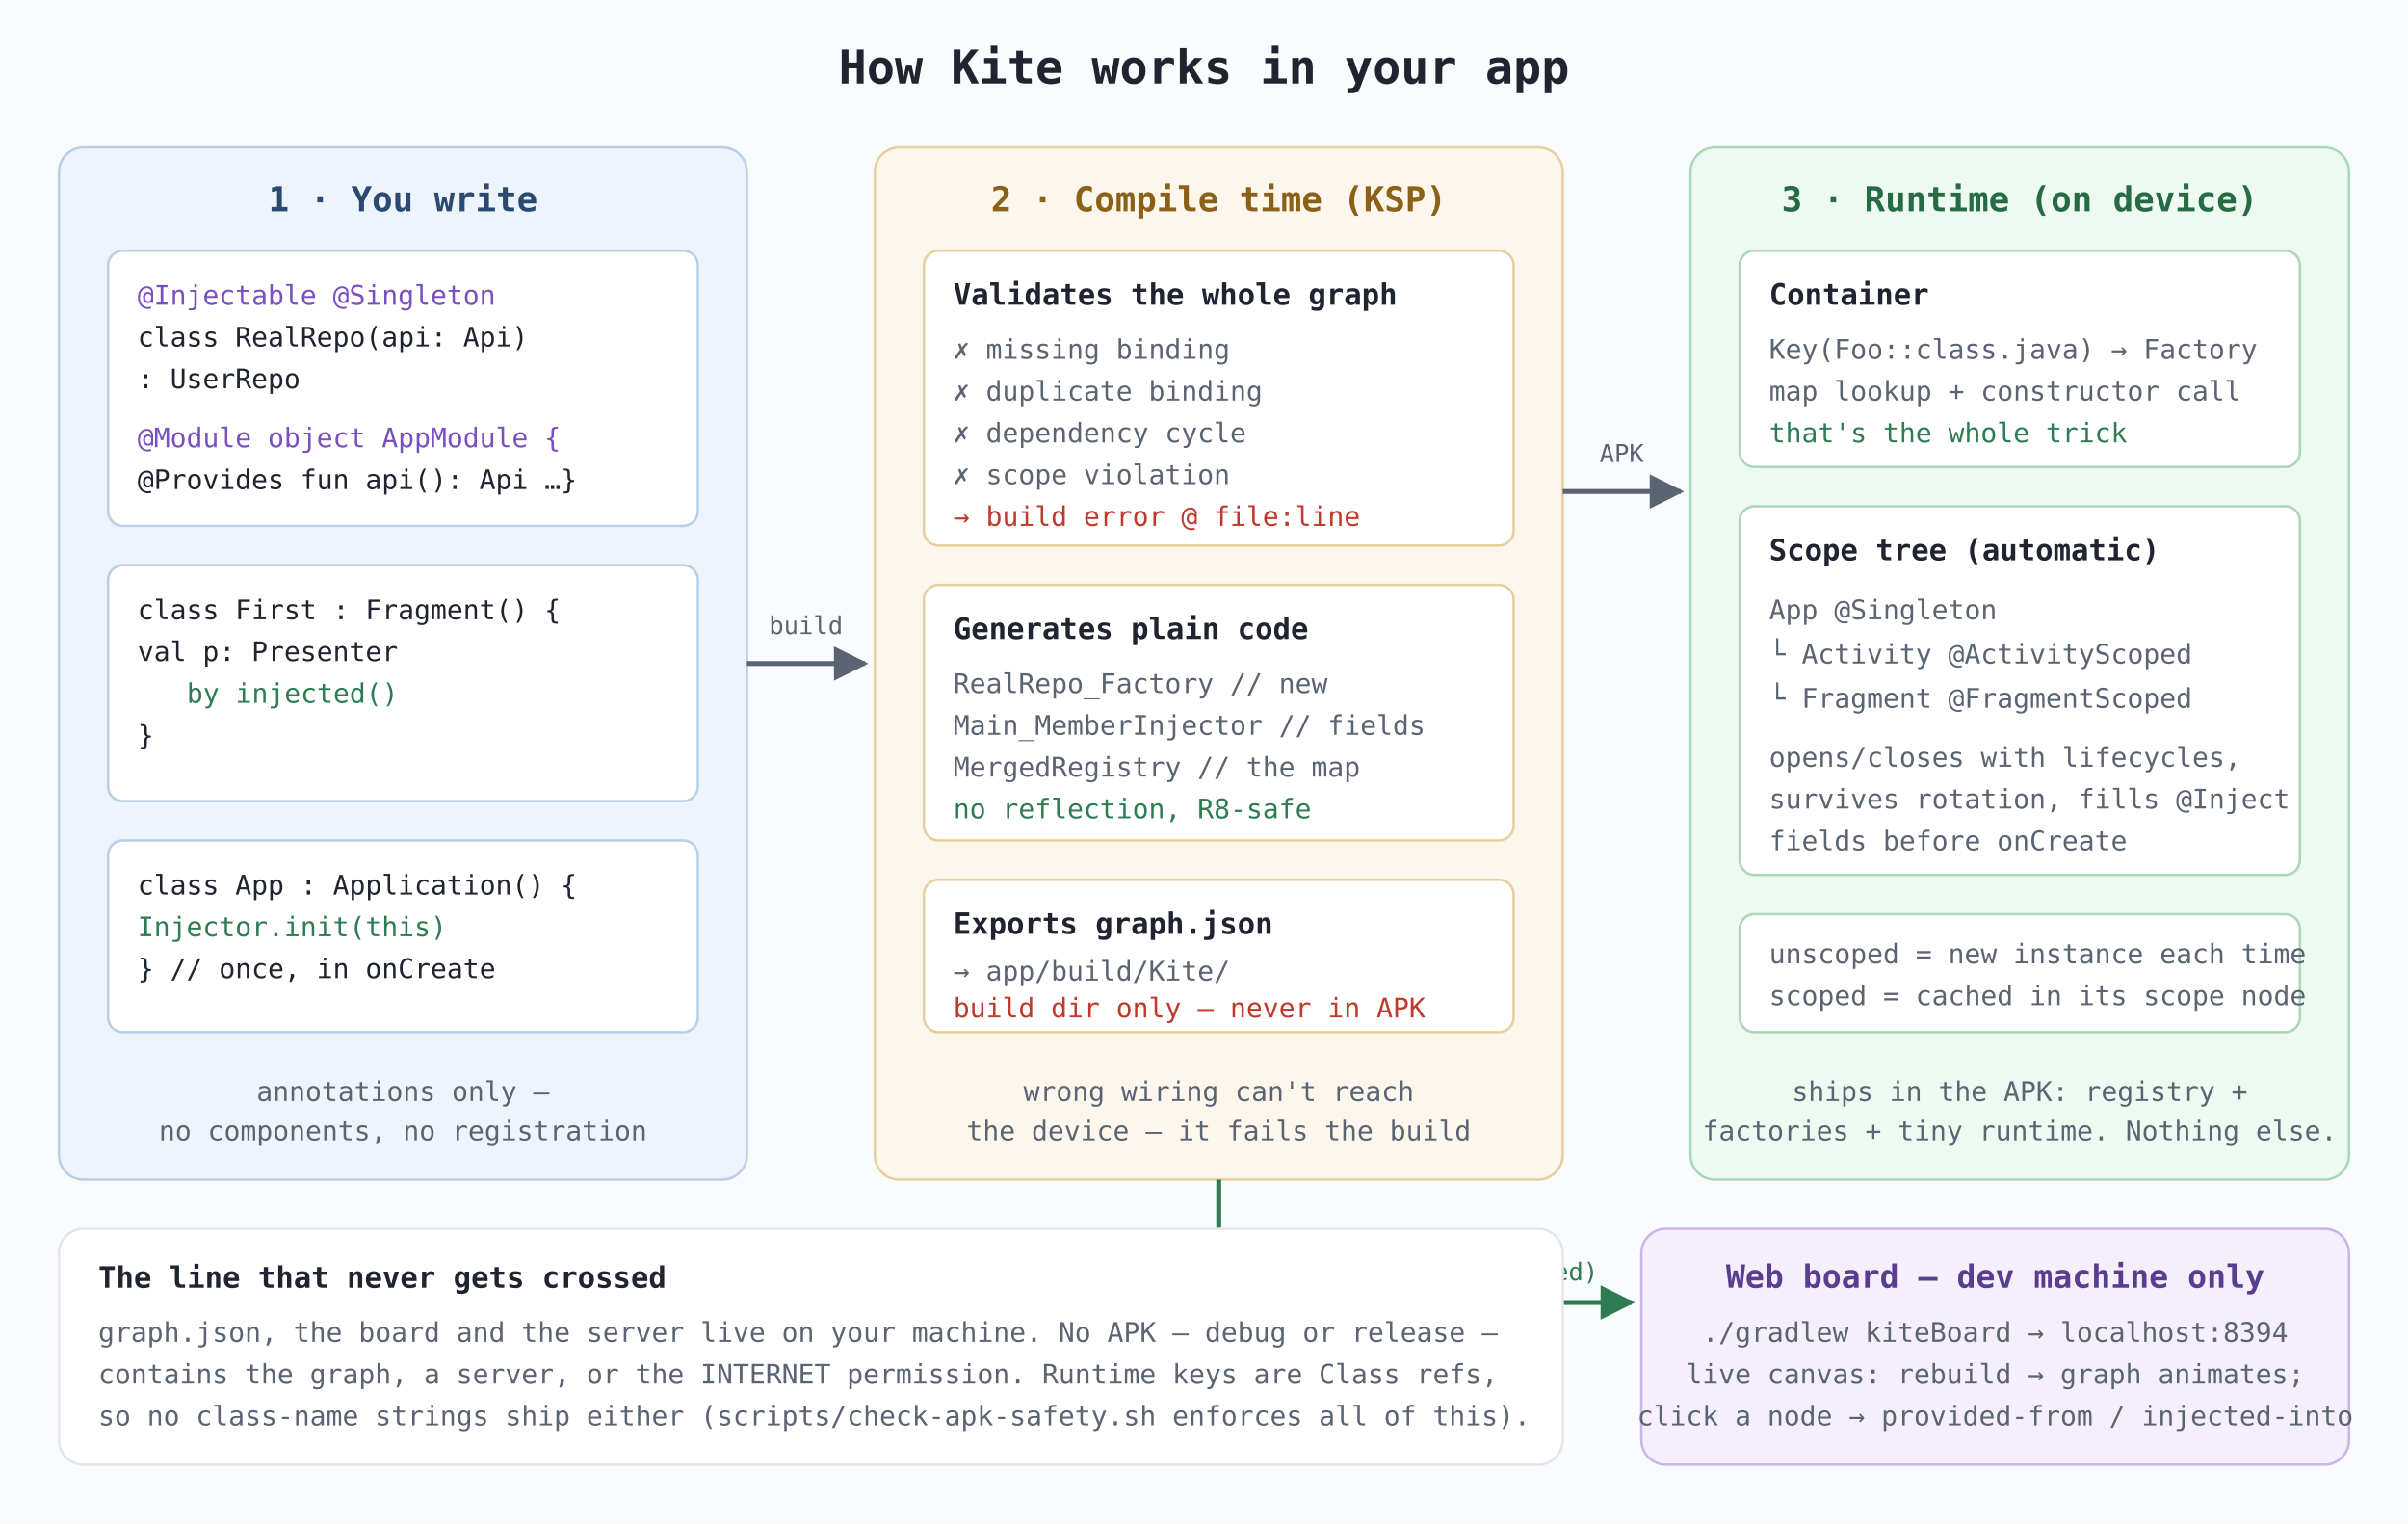
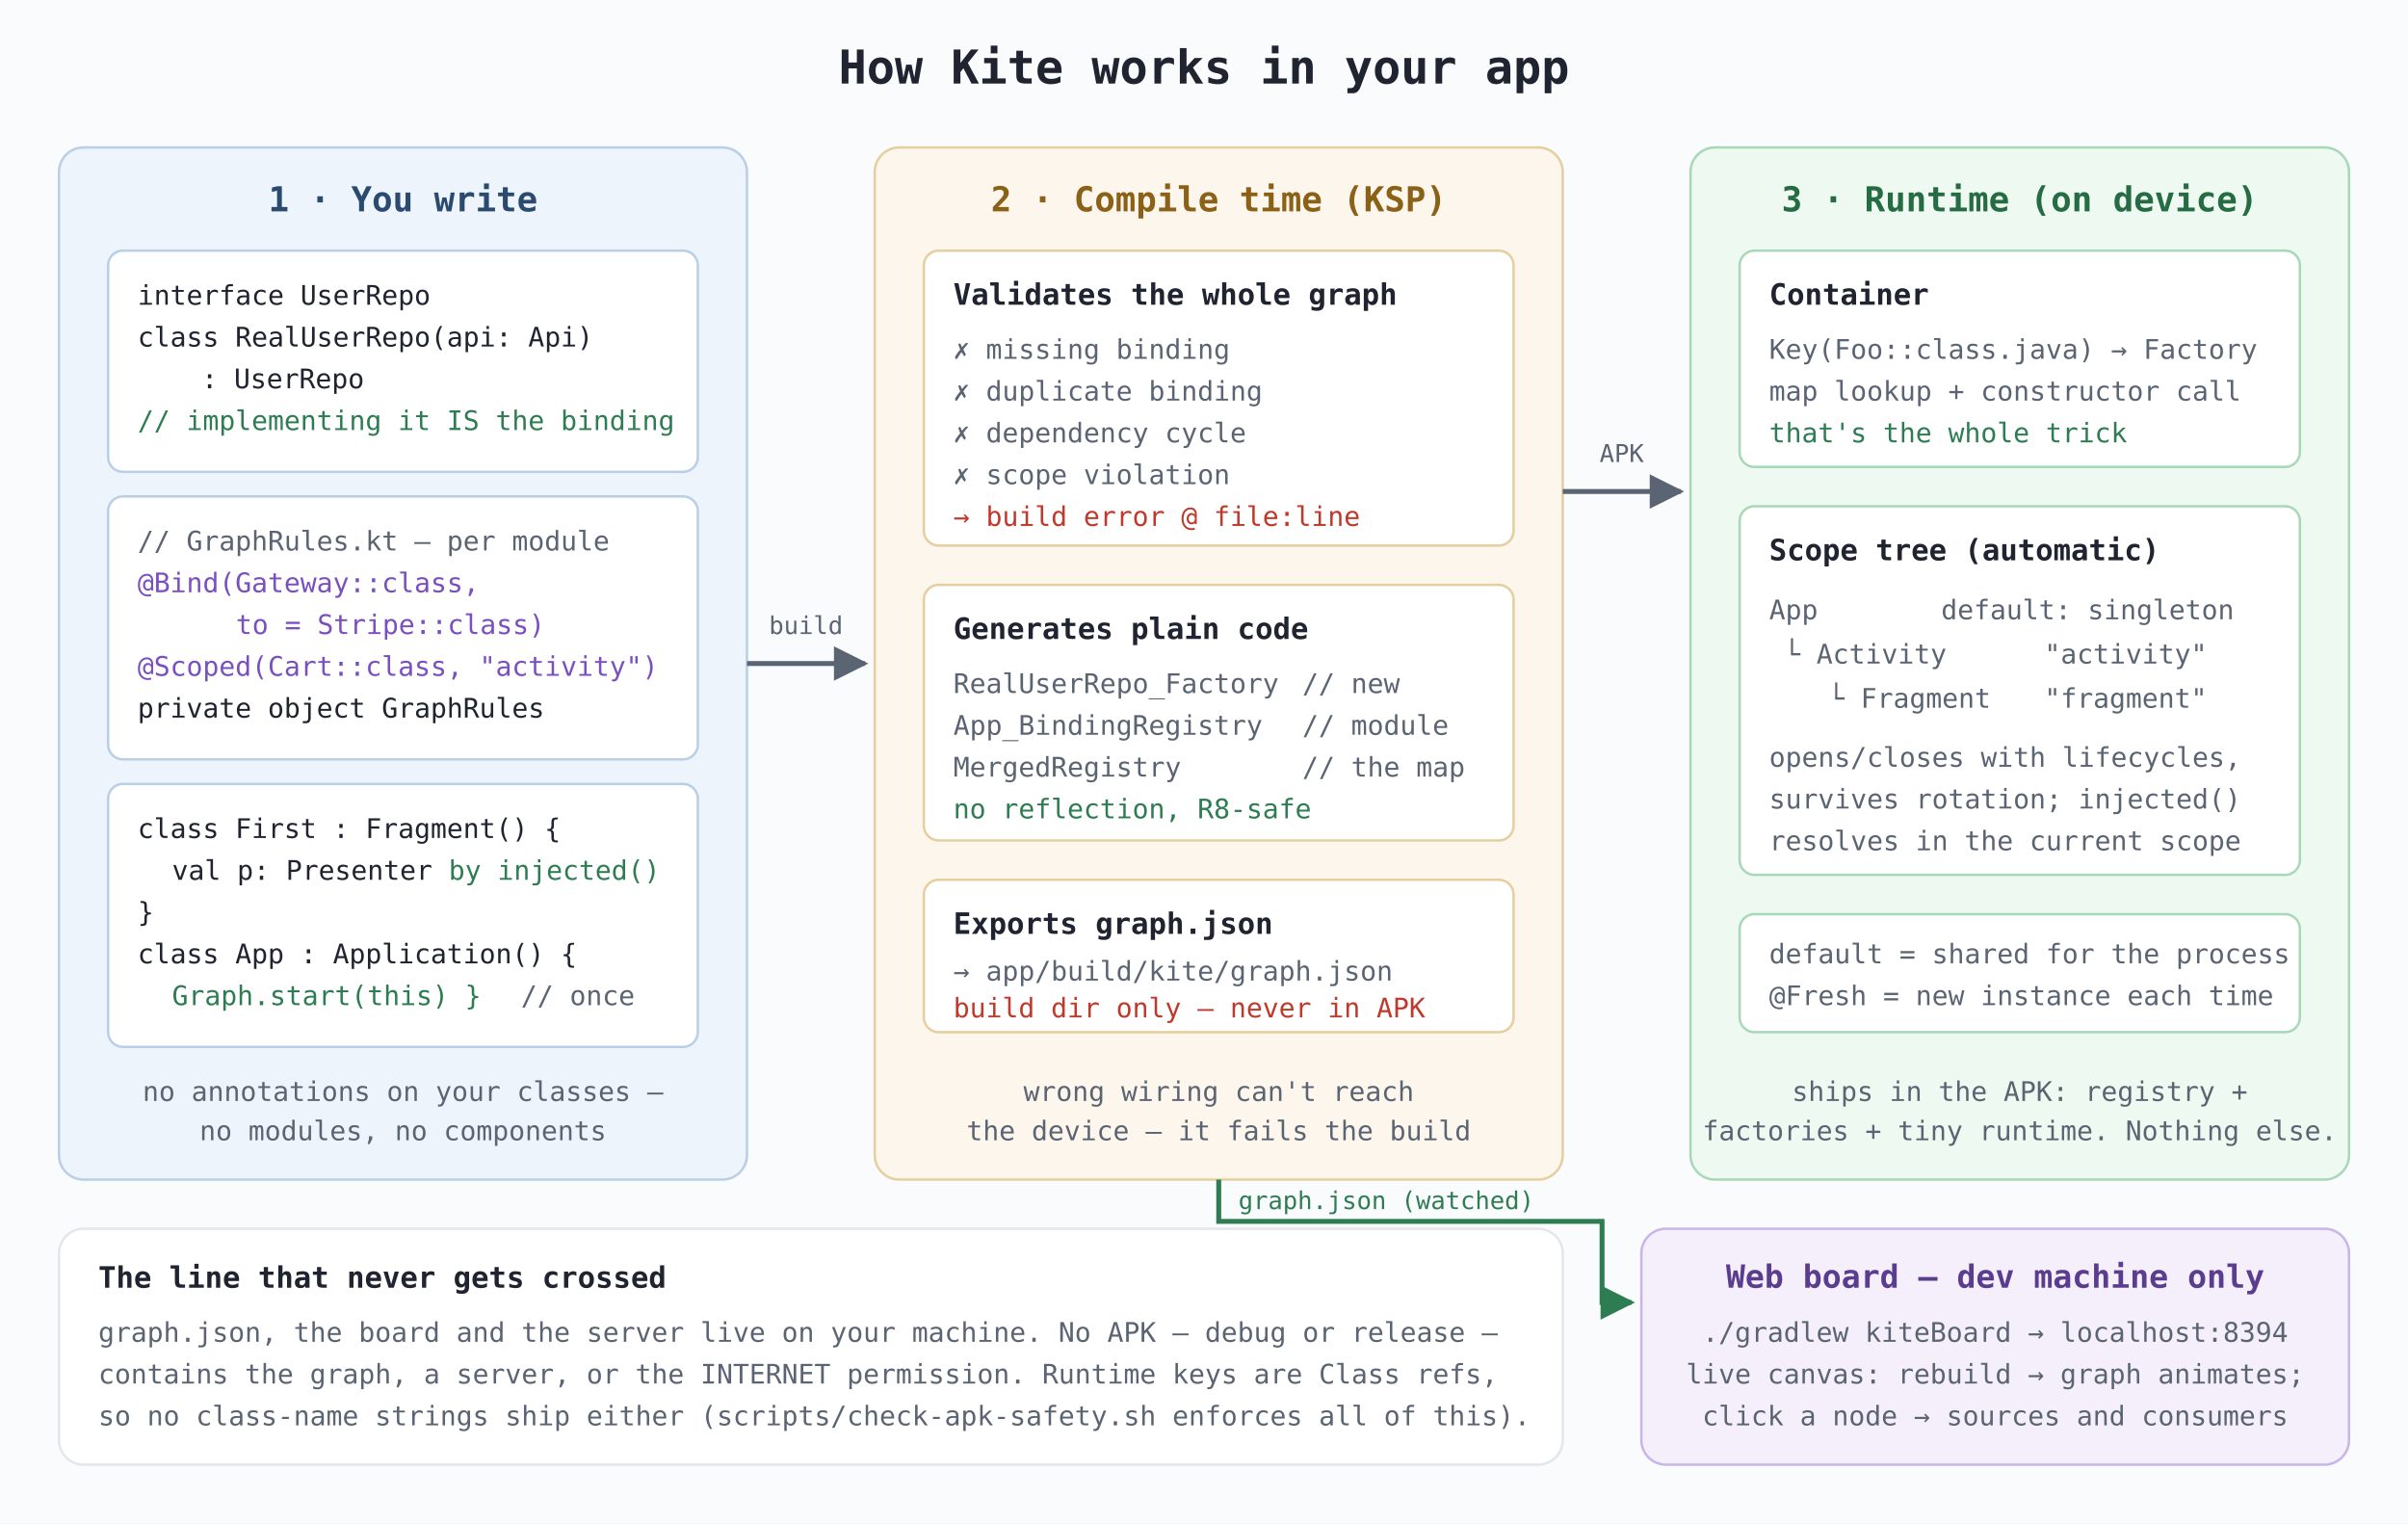
- <svg xmlns="http://www.w3.org/2000/svg" width="980" height="620" viewBox="0 0 980 620" font-family="ui-monospace, SFMono-Regular, Menlo, Consolas, monospace">
+ <svg xmlns="http://www.w3.org/2000/svg" width="980" height="620" viewBox="0 0 980 620" xml:space="preserve" font-family="ui-monospace, SFMono-Regular, Menlo, Consolas, monospace">
  <defs>
    <marker id="arrow" viewBox="0 0 10 10" refX="9" refY="5" markerWidth="7" markerHeight="7" orient="auto-start-reverse">
      <path d="M 0 0 L 10 5 L 0 10 z" fill="#5b6472" />
    </marker>
    <marker id="arrowGreen" viewBox="0 0 10 10" refX="9" refY="5" markerWidth="7" markerHeight="7" orient="auto-start-reverse">
      <path d="M 0 0 L 10 5 L 0 10 z" fill="#2e7d52" />
    </marker>
  </defs>
  <rect width="980" height="620" fill="#fafbfc" />
  <text x="490" y="34" text-anchor="middle" font-size="19" font-weight="bold" fill="#1f2430">How Kite works in your app</text>
  <rect x="24" y="60" width="280" height="420" rx="10" fill="#eef4fb" stroke="#b9cfe8" />
  <text x="164" y="86" text-anchor="middle" font-size="14" font-weight="bold" fill="#2b4a6f">1 · You write</text>
-   <rect x="44" y="102" width="240" height="112" rx="6" fill="#ffffff" stroke="#b9cfe8" />
-   <text x="56" y="124" font-size="11" fill="#7a4fbf">@Injectable @Singleton</text>
-   <text x="56" y="141" font-size="11" fill="#1f2430">class RealRepo(api: Api)</text>
-   <text x="56" y="158" font-size="11" fill="#1f2430">    : UserRepo</text>
-   <text x="56" y="182" font-size="11" fill="#7a4fbf">@Module object AppModule {</text>
-   <text x="56" y="199" font-size="11" fill="#1f2430">  @Provides fun api(): Api …}</text>
-   <rect x="44" y="230" width="240" height="96" rx="6" fill="#ffffff" stroke="#b9cfe8" />
-   <text x="56" y="252" font-size="11" fill="#1f2430">class First : Fragment() {</text>
-   <text x="56" y="269" font-size="11" fill="#1f2430">  val p: Presenter</text>
-   <text x="76" y="286" font-size="11" fill="#2e7d52">by injected()</text>
-   <text x="56" y="303" font-size="11" fill="#1f2430">}</text>
-   <rect x="44" y="342" width="240" height="78" rx="6" fill="#ffffff" stroke="#b9cfe8" />
-   <text x="56" y="364" font-size="11" fill="#1f2430">class App : Application() {</text>
-   <text x="56" y="381" font-size="11" fill="#2e7d52">  Injector.init(this)</text>
-   <text x="56" y="398" font-size="11" fill="#1f2430">}   // once, in onCreate</text>
-   <text x="164" y="448" text-anchor="middle" font-size="11" fill="#5b6472">annotations only —</text>
-   <text x="164" y="464" text-anchor="middle" font-size="11" fill="#5b6472">no components, no registration</text>
+   <rect x="44" y="102" width="240" height="90" rx="6" fill="#ffffff" stroke="#b9cfe8" />
+   <text x="56" y="124" font-size="11" fill="#1f2430">interface UserRepo</text>
+   <text x="56" y="141" font-size="11" fill="#1f2430">class RealUserRepo(api: Api)</text>
+   <text x="82" y="158" font-size="11" fill="#1f2430">: UserRepo</text>
+   <text x="56" y="175" font-size="11" fill="#2e7d52">// implementing it IS the binding</text>
+   <rect x="44" y="202" width="240" height="107" rx="6" fill="#ffffff" stroke="#b9cfe8" />
+   <text x="56" y="224" font-size="11" fill="#5b6472">// GraphRules.kt — per module</text>
+   <text x="56" y="241" font-size="11" fill="#7a4fbf">@Bind(Gateway::class,</text>
+   <text x="96" y="258" font-size="11" fill="#7a4fbf">to = Stripe::class)</text>
+   <text x="56" y="275" font-size="11" fill="#7a4fbf">@Scoped(Cart::class, "activity")</text>
+   <text x="56" y="292" font-size="11" fill="#1f2430">private object GraphRules</text>
+   <rect x="44" y="319" width="240" height="107" rx="6" fill="#ffffff" stroke="#b9cfe8" />
+   <text x="56" y="341" font-size="11" fill="#1f2430">class First : Fragment() {</text>
+   <text x="70" y="358" font-size="11" fill="#1f2430">val p: Presenter <tspan fill="#2e7d52">by injected()</tspan>
+   </text>
+   <text x="56" y="375" font-size="11" fill="#1f2430">}</text>
+   <text x="56" y="392" font-size="11" fill="#1f2430">class App : Application() {</text>
+   <text x="70" y="409" font-size="11" fill="#2e7d52">Graph.start(this) }<tspan x="212" fill="#5b6472">// once</tspan>
+   </text>
+   <text x="164" y="448" text-anchor="middle" font-size="11" fill="#5b6472">no annotations on your classes —</text>
+   <text x="164" y="464" text-anchor="middle" font-size="11" fill="#5b6472">no modules, no components</text>
  <line x1="304" y1="270" x2="352" y2="270" stroke="#5b6472" stroke-width="2" marker-end="url(#arrow)" />
  <text x="328" y="258" text-anchor="middle" font-size="10" fill="#5b6472">build</text>
  <rect x="356" y="60" width="280" height="420" rx="10" fill="#fdf6ec" stroke="#e6cf9f" />
  <text x="496" y="86" text-anchor="middle" font-size="14" font-weight="bold" fill="#8a6116">2 · Compile time (KSP)</text>
  <rect x="376" y="102" width="240" height="120" rx="6" fill="#ffffff" stroke="#e6cf9f" />
  <text x="388" y="124" font-size="12" font-weight="bold" fill="#1f2430">Validates the whole graph</text>
  <text x="388" y="146" font-size="11" fill="#5b6472">✗ missing binding</text>
  <text x="388" y="163" font-size="11" fill="#5b6472">✗ duplicate binding</text>
  <text x="388" y="180" font-size="11" fill="#5b6472">✗ dependency cycle</text>
  <text x="388" y="197" font-size="11" fill="#5b6472">✗ scope violation</text>
  <text x="388" y="214" font-size="11" fill="#c0392b">→ build error @ file:line</text>
  <rect x="376" y="238" width="240" height="104" rx="6" fill="#ffffff" stroke="#e6cf9f" />
  <text x="388" y="260" font-size="12" font-weight="bold" fill="#1f2430">Generates plain code</text>
-   <text x="388" y="282" font-size="11" fill="#5b6472">RealRepo_Factory      // new</text>
-   <text x="388" y="299" font-size="11" fill="#5b6472">Main_MemberInjector   // fields</text>
-   <text x="388" y="316" font-size="11" fill="#5b6472">MergedRegistry        // the map</text>
+   <text x="388" y="282" font-size="11" fill="#5b6472">RealUserRepo_Factory<tspan x="530">// new</tspan>
+   </text>
+   <text x="388" y="299" font-size="11" fill="#5b6472">App_BindingRegistry<tspan x="530">// module</tspan>
+   </text>
+   <text x="388" y="316" font-size="11" fill="#5b6472">MergedRegistry<tspan x="530">// the map</tspan>
+   </text>
  <text x="388" y="333" font-size="11" fill="#2e7d52">no reflection, R8-safe</text>
  <rect x="376" y="358" width="240" height="62" rx="6" fill="#ffffff" stroke="#e6cf9f" />
  <text x="388" y="380" font-size="12" font-weight="bold" fill="#1f2430">Exports graph.json</text>
-   <text x="388" y="399" font-size="11" fill="#5b6472">→ app/build/Kite/</text>
+   <text x="388" y="399" font-size="11" fill="#5b6472">→ app/build/kite/graph.json</text>
  <text x="388" y="414" font-size="11" fill="#c0392b">build dir only — never in APK</text>
  <text x="496" y="448" text-anchor="middle" font-size="11" fill="#5b6472">wrong wiring can't reach</text>
  <text x="496" y="464" text-anchor="middle" font-size="11" fill="#5b6472">the device — it fails the build</text>
  <line x1="636" y1="200" x2="684" y2="200" stroke="#5b6472" stroke-width="2" marker-end="url(#arrow)" />
  <text x="660" y="188" text-anchor="middle" font-size="10" fill="#5b6472">APK</text>
-   <path d="M 496 480 L 496 530 L 664 530" fill="none" stroke="#2e7d52" stroke-width="2" marker-end="url(#arrowGreen)" />
-   <text x="530" y="521" font-size="10" fill="#2e7d52">graph.json (watched)</text>
+   <path d="M 496 480 L 496 497 L 652 497 L 652 530 L 664 530" fill="none" stroke="#2e7d52" stroke-width="2" marker-end="url(#arrowGreen)" />
+   <text x="504" y="492" font-size="10" fill="#2e7d52">graph.json (watched)</text>
  <rect x="688" y="60" width="268" height="420" rx="10" fill="#eefaf1" stroke="#a9d8b8" />
  <text x="822" y="86" text-anchor="middle" font-size="14" font-weight="bold" fill="#256b43">3 · Runtime (on device)</text>
  <rect x="708" y="102" width="228" height="88" rx="6" fill="#ffffff" stroke="#a9d8b8" />
  <text x="720" y="124" font-size="12" font-weight="bold" fill="#1f2430">Container</text>
  <text x="720" y="146" font-size="11" fill="#5b6472">Key(Foo::class.java) → Factory</text>
  <text x="720" y="163" font-size="11" fill="#5b6472">map lookup + constructor call</text>
  <text x="720" y="180" font-size="11" fill="#2e7d52">that's the whole trick</text>
  <rect x="708" y="206" width="228" height="150" rx="6" fill="#ffffff" stroke="#a9d8b8" />
  <text x="720" y="228" font-size="12" font-weight="bold" fill="#1f2430">Scope tree (automatic)</text>
-   <text x="720" y="252" font-size="11" fill="#5b6472">App @Singleton</text>
-   <text x="720" y="270" font-size="11" fill="#5b6472"> └ Activity @ActivityScoped</text>
-   <text x="720" y="288" font-size="11" fill="#5b6472">    └ Fragment @FragmentScoped</text>
+   <text x="720" y="252" font-size="11" fill="#5b6472">App<tspan x="790">default: singleton</tspan>
+   </text>
+   <text x="726" y="270" font-size="11" fill="#5b6472">└ Activity<tspan x="832">"activity"</tspan>
+   </text>
+   <text x="744" y="288" font-size="11" fill="#5b6472">└ Fragment<tspan x="832">"fragment"</tspan>
+   </text>
  <text x="720" y="312" font-size="11" fill="#5b6472">opens/closes with lifecycles,</text>
-   <text x="720" y="329" font-size="11" fill="#5b6472">survives rotation, fills @Inject</text>
-   <text x="720" y="346" font-size="11" fill="#5b6472">fields before onCreate</text>
+   <text x="720" y="329" font-size="11" fill="#5b6472">survives rotation; injected()</text>
+   <text x="720" y="346" font-size="11" fill="#5b6472">resolves in the current scope</text>
  <rect x="708" y="372" width="228" height="48" rx="6" fill="#ffffff" stroke="#a9d8b8" />
-   <text x="720" y="392" font-size="11" fill="#5b6472">unscoped = new instance each time</text>
-   <text x="720" y="409" font-size="11" fill="#5b6472">scoped = cached in its scope node</text>
+   <text x="720" y="392" font-size="11" fill="#5b6472">default = shared for the process</text>
+   <text x="720" y="409" font-size="11" fill="#5b6472">@Fresh = new instance each time</text>
  <text x="822" y="448" text-anchor="middle" font-size="11" fill="#5b6472">ships in the APK: registry +</text>
  <text x="822" y="464" text-anchor="middle" font-size="11" fill="#5b6472">factories + tiny runtime. Nothing else.</text>
  <rect x="668" y="500" width="288" height="96" rx="10" fill="#f4effb" stroke="#c9b6e8" />
  <text x="812" y="524" text-anchor="middle" font-size="13" font-weight="bold" fill="#5b3d8f">Web board — dev machine only</text>
  <text x="812" y="546" text-anchor="middle" font-size="11" fill="#5b6472">./gradlew kiteBoard → localhost:8394</text>
  <text x="812" y="563" text-anchor="middle" font-size="11" fill="#5b6472">live canvas: rebuild → graph animates;</text>
-   <text x="812" y="580" text-anchor="middle" font-size="11" fill="#5b6472">click a node → provided-from / injected-into</text>
+   <text x="812" y="580" text-anchor="middle" font-size="11" fill="#5b6472">click a node → sources and consumers</text>
  <rect x="24" y="500" width="612" height="96" rx="10" fill="#fff" stroke="#e3e6ea" />
  <text x="40" y="524" font-size="12" font-weight="bold" fill="#1f2430">The line that never gets crossed</text>
  <text x="40" y="546" font-size="11" fill="#5b6472">graph.json, the board and the server live on your machine. No APK — debug or release —</text>
  <text x="40" y="563" font-size="11" fill="#5b6472">contains the graph, a server, or the INTERNET permission. Runtime keys are Class refs,</text>
  <text x="40" y="580" font-size="11" fill="#5b6472">so no class-name strings ship either (scripts/check-apk-safety.sh enforces all of this).</text>
</svg>
